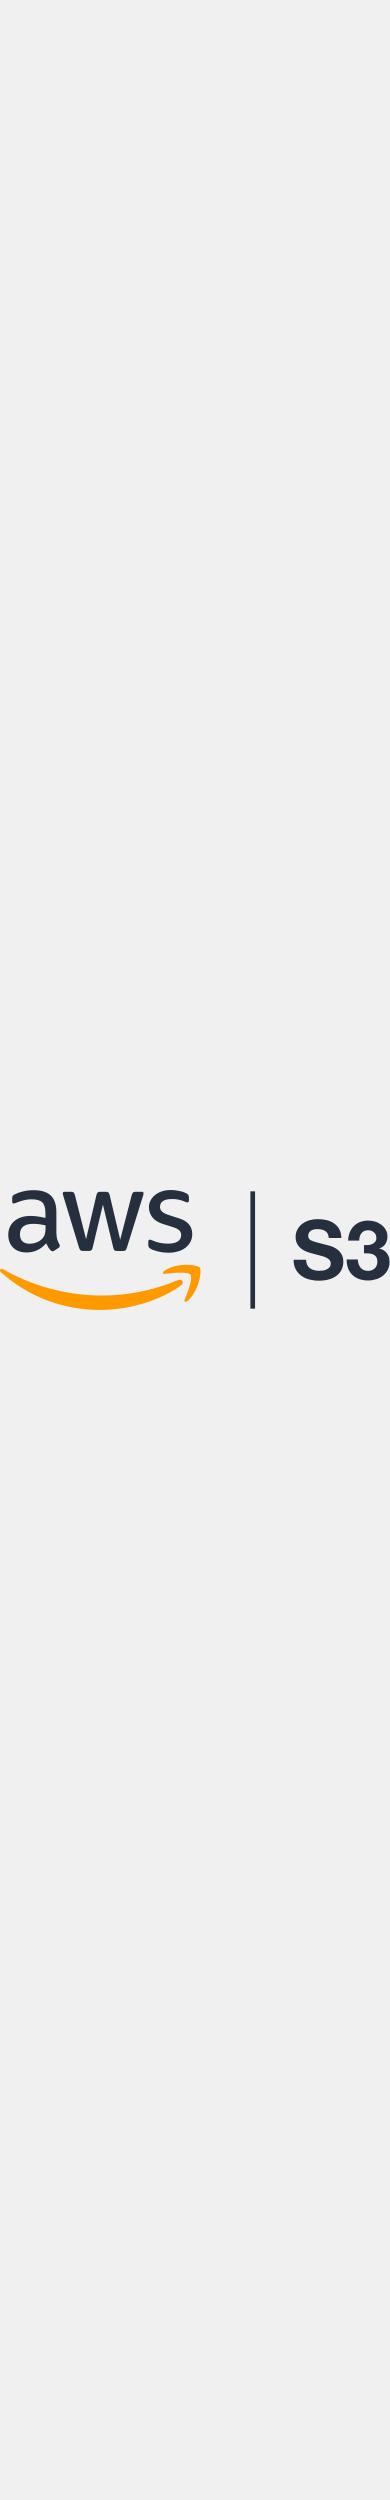
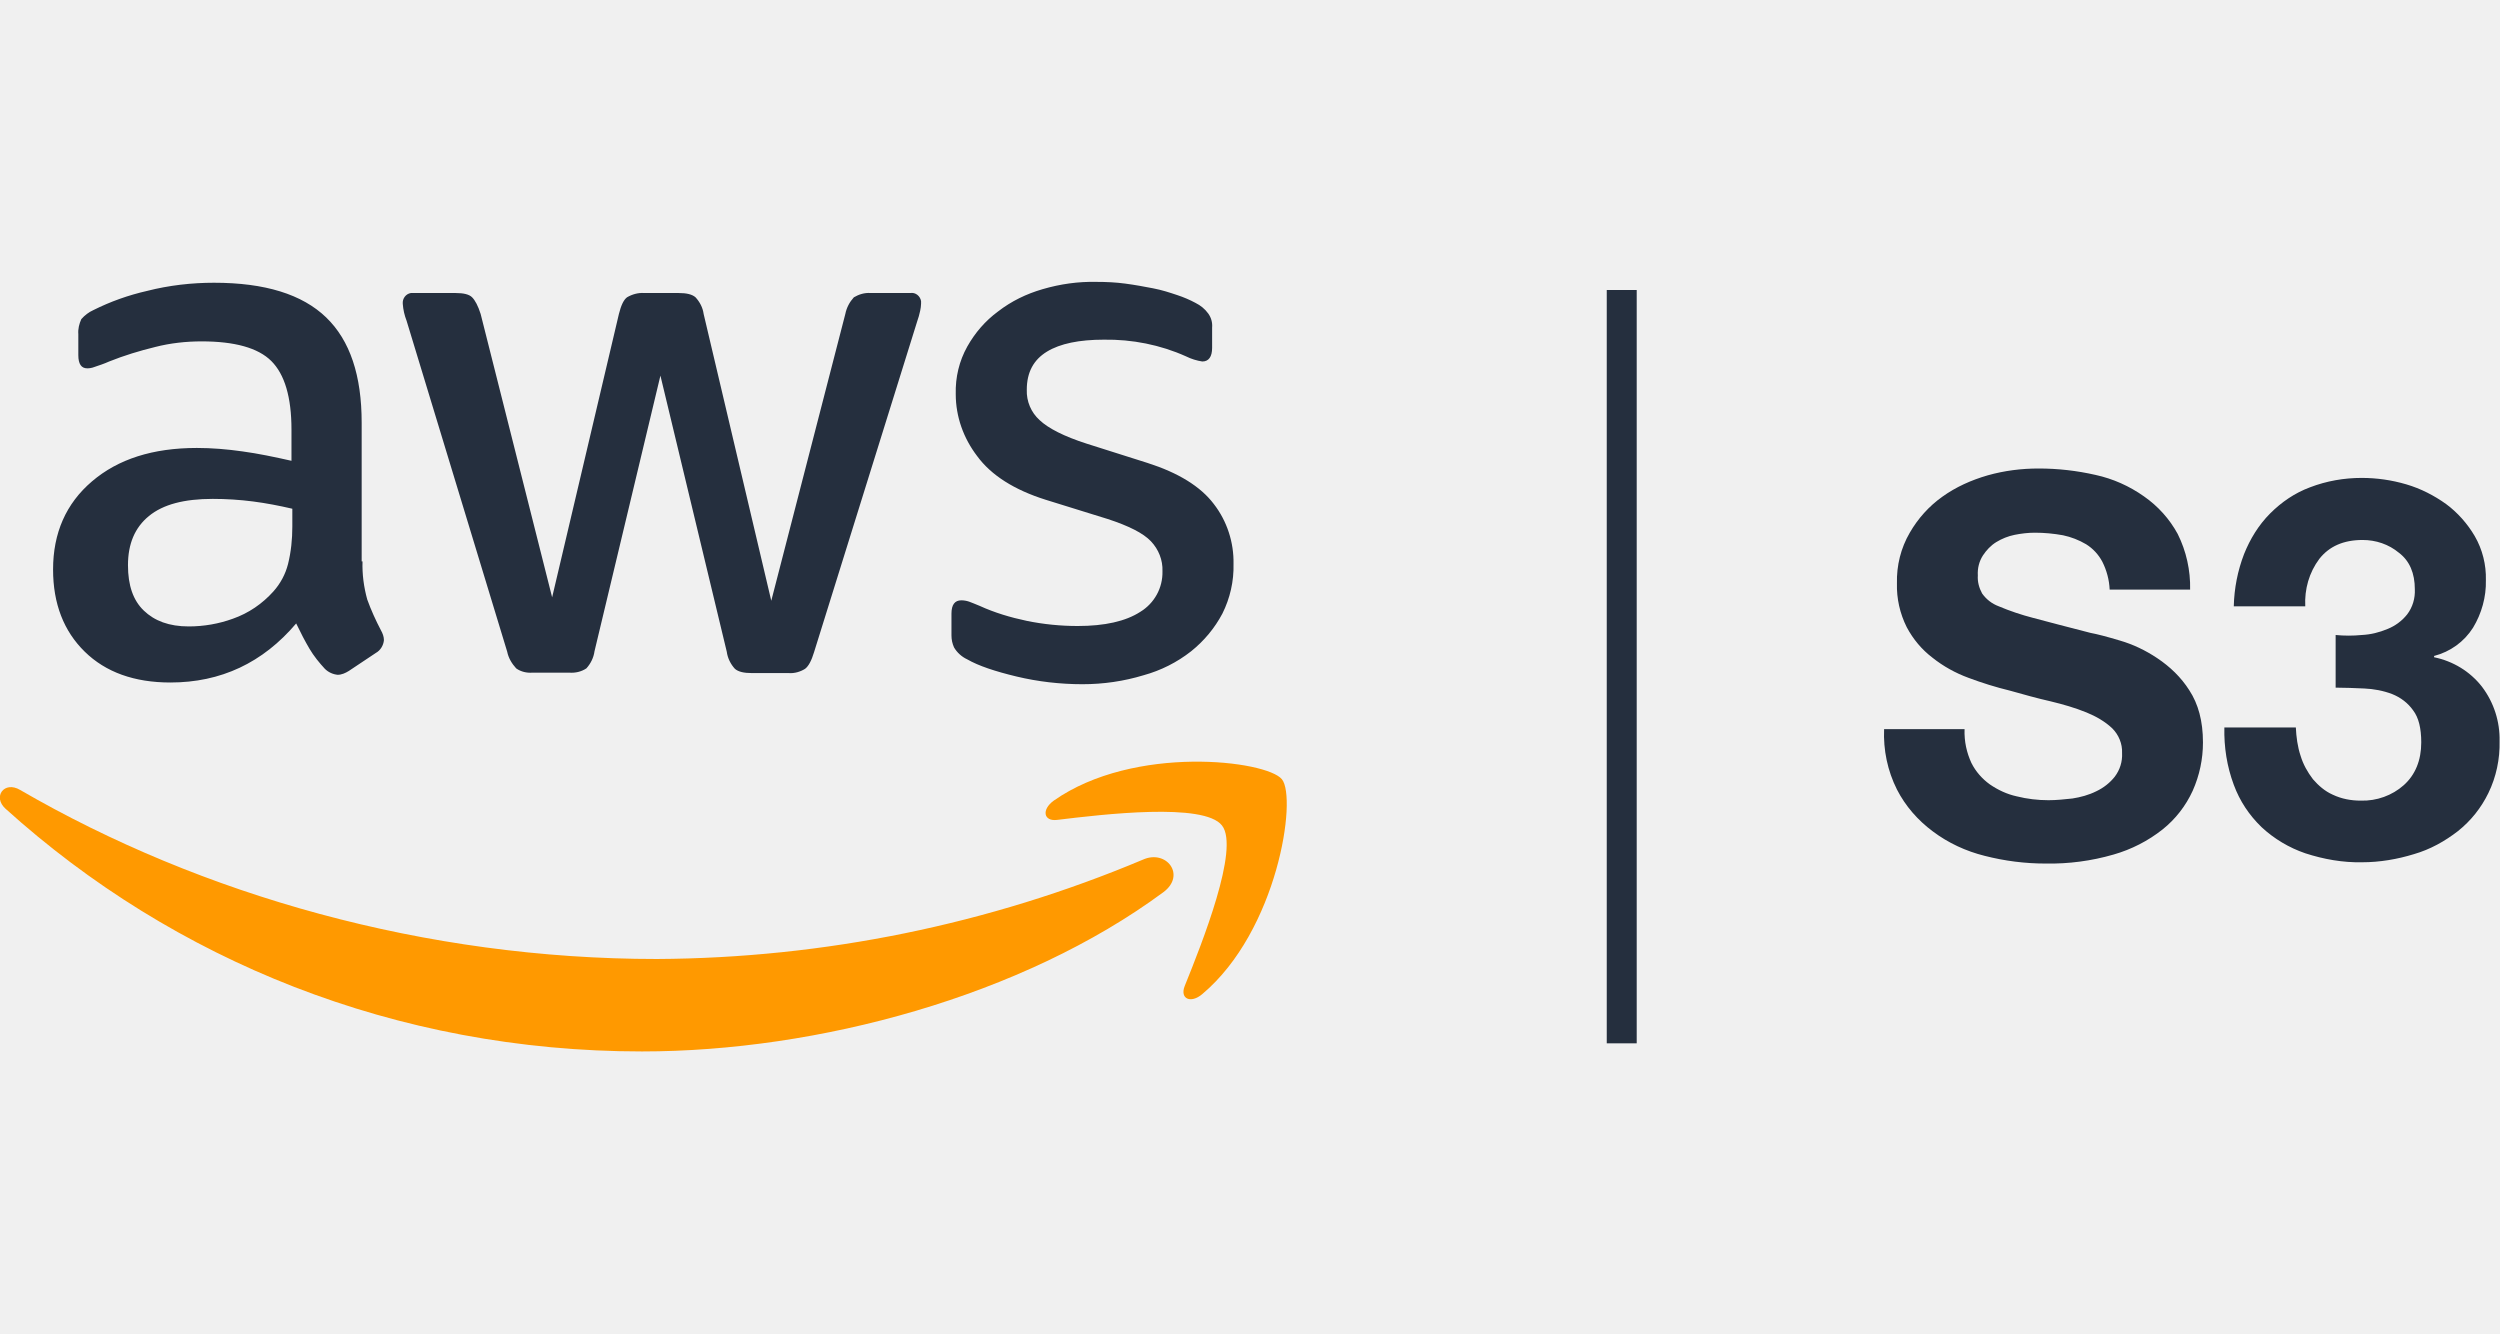
- <svg xmlns="http://www.w3.org/2000/svg" width="120" height="770" viewBox="0 0 2500 770" fill="none">
+ <svg xmlns="http://www.w3.org/2000/svg" width="120" height="64" viewBox="0 0 2500 770" fill="none">
  <g clip-path="url(#clip0)">
    <path d="M362.524 279.71c-.428 12.84 1.284 25.68 4.708 38.092 3.852 10.701 8.56 20.973 13.696 30.817 1.712 2.996 2.996 6.42 2.996 9.844-.428 5.136-3.424 10.272-8.132 12.841l-26.965 17.976c-3.424 2.14-7.276 3.852-11.128 3.852-4.708-.428-9.416-2.568-12.84-5.992-5.564-5.992-11.128-12.84-15.409-20.117-4.28-7.276-8.56-15.408-13.268-25.252-33.385 39.377-75.329 59.065-125.834 59.065-35.953 0-64.63-10.272-85.602-30.816-20.973-20.545-31.673-47.937-31.673-82.178 0-36.381 12.84-65.914 38.949-88.17 26.108-22.256 60.777-33.385 104.862-33.385 14.98 0 30.389 1.284 45.369 3.424 15.836 2.14 32.101 5.564 49.221 9.417v-31.245c0-32.529-6.848-55.213-20.116-68.482-13.269-13.268-36.809-19.688-69.766-19.688-15.408 0-31.244 1.712-46.225 5.564-15.836 3.852-31.244 8.56-46.225 14.552-4.708 2.14-9.844 3.853-14.98 5.565-2.14.856-4.708 1.284-6.848 1.284-5.992 0-8.988-4.28-8.988-13.269V52.437c-.428-5.136.856-10.272 2.996-14.98 3.424-3.852 7.276-6.849 11.984-8.989 17.12-8.56 35.097-14.98 53.929-19.26 21.829-5.564 44.513-8.132 66.769-8.132 50.934 0 88.17 11.556 112.139 34.669 23.968 23.112 35.525 58.209 35.525 105.29V279.71h.856zm-173.772 65.057c14.98 0 29.961-2.568 44.085-7.704 15.836-5.564 29.532-14.98 40.661-27.393 6.848-7.704 11.984-17.12 14.552-27.392 2.996-11.985 4.28-24.825 4.28-37.237v-17.976c-12.84-2.997-26.108-5.565-39.377-7.277-13.268-1.712-26.964-2.568-40.233-2.568-28.676 0-49.649 5.564-63.773 17.121-14.124 11.556-20.972 27.82-20.972 49.221 0 20.116 5.136 35.096 15.836 45.369 10.7 10.272 25.253 15.836 44.941 15.836zm343.691 46.225c-5.564.428-11.556-.856-16.264-4.28-4.28-4.708-7.704-10.272-8.988-16.692L406.608 39.169c-2.14-5.564-3.424-11.129-3.852-17.12-.428-5.137 2.996-9.845 8.133-10.7h44.512c8.133 0 13.697 1.283 16.693 4.28 2.996 2.995 5.992 8.56 8.56 16.692l71.477 283.341 66.77-283.341c2.14-8.56 4.708-14.125 8.132-16.693 5.136-2.996 11.128-4.708 17.12-4.28h34.241c8.132 0 13.696 1.284 17.121 4.28 4.28 4.708 7.276 10.272 8.132 16.693l67.625 286.765L845.318 32.32c1.284-6.42 4.28-11.984 8.56-16.692 5.136-2.996 10.7-4.708 16.692-4.28h39.805c5.136-.856 9.844 2.996 10.7 8.132v2.568c0 2.14-.428 4.708-.856 6.848-.856 3.852-1.712 7.277-2.996 10.7l-103.15 330.852c-2.568 8.56-5.564 14.124-8.988 16.692-4.708 2.996-10.7 4.708-16.265 4.28h-36.808c-8.133 0-13.697-1.284-17.121-4.28-4.28-4.708-7.276-10.7-8.132-17.12L660.418 93.954l-65.914 275.638c-.856 6.42-3.852 12.412-8.132 17.12-5.136 3.424-11.128 4.708-17.12 4.28h-36.809zm549.987 11.556c-22.25 0-44.51-2.568-65.91-7.704-21.399-5.136-38.092-10.7-49.22-17.12-5.564-2.568-10.272-6.848-13.268-11.985-1.712-3.852-2.568-7.704-2.568-11.984v-21.828c0-8.988 3.424-13.269 9.844-13.269 2.568 0 5.136.428 7.704 1.284 2.568.856 6.42 2.569 10.7 4.281 14.981 6.848 30.818 11.556 47.078 14.98 16.7 3.424 33.82 5.136 50.94 5.136 26.96 0 47.93-4.708 62.49-14.124 14.12-8.56 22.68-23.969 22.25-40.661.43-11.128-3.85-21.829-11.55-29.961-7.71-8.132-22.26-15.408-43.23-22.256l-62.06-19.261c-31.25-9.844-54.361-24.396-68.486-43.657-13.696-17.976-21.4-39.376-21.4-62.061-.428-16.692 3.424-32.957 11.556-47.509 7.704-13.696 17.977-25.68 30.817-35.097 13.273-10.272 28.253-17.548 44.513-22.256 17.55-5.136 35.52-7.704 53.93-7.276 9.42 0 19.26.428 28.68 1.712 9.84 1.284 18.83 2.996 27.82 4.708 8.98 1.712 16.69 4.28 24.39 6.848 6.42 2.14 12.41 4.708 17.98 7.704 5.13 2.568 9.42 5.992 12.84 10.7 3 4.28 4.28 8.989 3.85 14.125v20.116c0 8.988-3.42 13.697-9.84 13.697-5.57-.856-11.13-2.569-16.27-5.137-25.68-11.556-53.93-17.12-82.18-16.692-24.39 0-43.65 3.852-56.92 11.984-13.27 8.133-20.12 20.545-20.12 38.093-.42 11.556 4.28 22.685 12.84 30.389 8.56 8.132 24.4 16.264 47.08 23.54l60.78 19.261c30.82 9.844 53.08 23.54 66.34 41.088 13.27 17.121 20.12 38.521 19.69 59.922.43 17.12-3.42 34.24-11.13 49.649-7.7 14.552-18.4 27.392-31.24 37.665-14.13 11.128-30.39 19.26-47.51 23.968-19.69 5.992-40.23 8.988-61.21 8.988z" fill="#252F3E" />
    <path d="M1163.33 610.56c-140.82 104.007-345.405 159.22-521.317 159.22-246.533 0-468.669-91.166-636.449-242.681-13.268-11.985-1.284-28.249 14.552-18.833C201.593 613.557 425.441 677.33 656.995 677.33c166.923-.856 332.135-34.669 485.786-99.298 23.54-10.7 43.66 15.408 20.55 32.528z" fill="#F90" />
    <path d="M1221.97 543.791c-17.98-23.113-118.99-11.128-164.79-5.564-13.69 1.712-15.83-10.272-3.42-19.261 80.46-56.497 212.72-40.232 228.13-21.4 15.41 18.832-4.28 151.515-79.61 214.86-11.56 9.845-22.69 4.708-17.55-8.132 17.12-42.373 55.21-137.819 37.24-160.503z" fill="#F90" />
    <path d="M1971.41 481.302c4.28 8.561 10.7 15.837 18.4 21.401 8.14 5.564 17.12 9.844 26.97 11.984 10.27 2.568 20.97 3.852 31.67 3.852 8.13 0 15.84-.856 23.97-1.712 8.13-1.284 16.26-3.424 23.97-7.276 7.27-3.424 13.69-8.56 18.4-14.552 5.14-6.849 7.71-14.981 7.28-23.541.43-9.416-3.43-18.404-9.85-24.824-7.27-6.848-16.26-11.985-25.68-15.837-11.55-4.708-23.54-8.132-35.95-11.128-13.27-2.996-26.96-6.848-40.66-10.7-14.12-3.424-27.82-7.704-41.52-12.84-12.84-4.709-25.25-11.557-35.95-20.117-10.7-8.132-19.26-18.404-25.68-30.388-6.85-13.697-10.27-28.677-9.84-44.085-.43-17.549 3.85-35.097 12.84-50.505 8.13-14.125 19.26-26.537 32.52-35.953 13.7-9.844 29.11-16.693 45.37-21.401 16.7-4.708 33.82-6.848 50.94-6.848 19.26 0 38.09 2.14 56.92 6.42 17.55 3.852 33.81 11.129 48.37 21.401 14.12 9.844 25.68 22.684 33.81 37.665 8.56 17.12 12.84 36.38 12.41 55.641h-80.46c-.43-9.844-3-19.261-7.28-27.821-3.85-7.276-9.42-13.268-16.26-17.548-7.28-4.28-14.98-7.276-23.12-8.988a157.55 157.55 0 00-28.25-2.568c-6.84 0-13.69.856-20.11 2.14-6.42 1.284-12.84 3.852-18.41 7.276-5.56 3.424-9.84 8.132-13.26 13.268-3.86 5.992-5.57 12.84-5.14 20.116-.43 6.421 1.28 12.413 4.28 17.977 4.28 5.992 9.84 10.272 16.69 12.84 11.13 4.708 22.69 8.56 34.24 11.556 14.55 3.852 33.81 8.989 57.36 14.981 6.84 1.284 16.69 3.852 29.53 7.704 13.27 3.852 25.68 9.844 37.23 17.548 12.85 8.56 23.97 19.261 32.11 32.101 8.98 13.696 13.69 30.816 13.69 52.217 0 16.692-3.42 32.957-10.27 48.365-6.85 14.98-17.12 28.249-29.96 38.521-14.55 11.556-31.25 20.116-49.22 25.252-22.26 6.42-44.94 9.416-68.06 8.988-20.54 0-40.66-2.568-60.77-7.704-18.84-4.708-36.38-12.84-51.79-24.396-14.98-11.128-27.39-25.253-35.95-41.945-9.42-18.832-13.7-39.377-12.84-60.349h80.46c-.43 12.412 2.14 23.54 6.85 33.812zm390.34-127.974c8.99-.428 17.55-2.568 25.68-5.992 7.71-2.996 14.56-8.133 19.69-14.553 5.57-7.276 8.13-16.264 7.71-25.252 0-15.837-5.14-28.249-15.84-36.381-10.27-8.56-23.11-12.84-36.38-12.84-19.26 0-33.39 6.42-43.23 18.832-10.27 13.696-14.98 30.389-14.12 47.509h-71.48c.43-17.976 3.85-35.525 10.27-52.217 5.99-14.98 14.55-29.105 26.11-40.661 11.56-11.556 24.82-20.544 39.8-26.108 16.7-6.421 34.24-9.417 51.79-9.417 14.98 0 29.96 2.14 44.52 6.421 14.55 4.28 27.82 11.128 39.8 19.688 11.56 8.56 21.4 19.688 28.68 32.101 7.7 13.268 11.55 28.676 11.13 44.085.42 16.692-4.28 33.384-12.84 47.509-8.99 14.124-22.69 23.968-38.95 28.248v1.284c18.83 3.852 35.95 14.124 47.93 29.533 11.99 15.836 17.98 35.097 17.55 54.357.43 17.976-3.42 35.953-11.13 51.789-7.27 14.98-17.54 27.821-30.38 38.093-13.27 10.272-27.83 18.404-44.09 23.112-16.69 5.136-34.24 8.132-51.79 8.132-19.26.428-38.52-2.996-56.92-8.988-16.27-5.564-31.25-14.552-43.66-26.108-12.41-11.985-21.83-26.109-27.82-42.373-6.85-18.405-9.85-37.665-9.42-57.353h71.48c.43 9.416 1.71 19.26 4.71 28.248 2.57 8.56 6.85 16.265 12.41 23.541 5.56 6.42 11.98 11.984 19.69 15.408 8.99 4.28 18.4 5.992 28.25 5.992 15.83.428 31.24-5.136 42.8-15.408 11.55-10.272 17.55-24.825 17.55-42.801 0-14.124-2.57-24.825-8.14-32.101-5.13-7.276-12.41-12.84-20.97-16.264-8.99-3.424-18.4-5.136-27.82-5.564-10.27-.428-19.69-.856-28.68-.856v-52.645c8.56.856 17.55.856 26.11 0zm-755-344.975h29.96v753.295h-29.96V8.353z" fill="#252F3E" />
  </g>
  <defs>
    <clipPath id="clip0">
      <path fill="#fff" d="M0 0h2500v770H0z" />
    </clipPath>
  </defs>
</svg>
